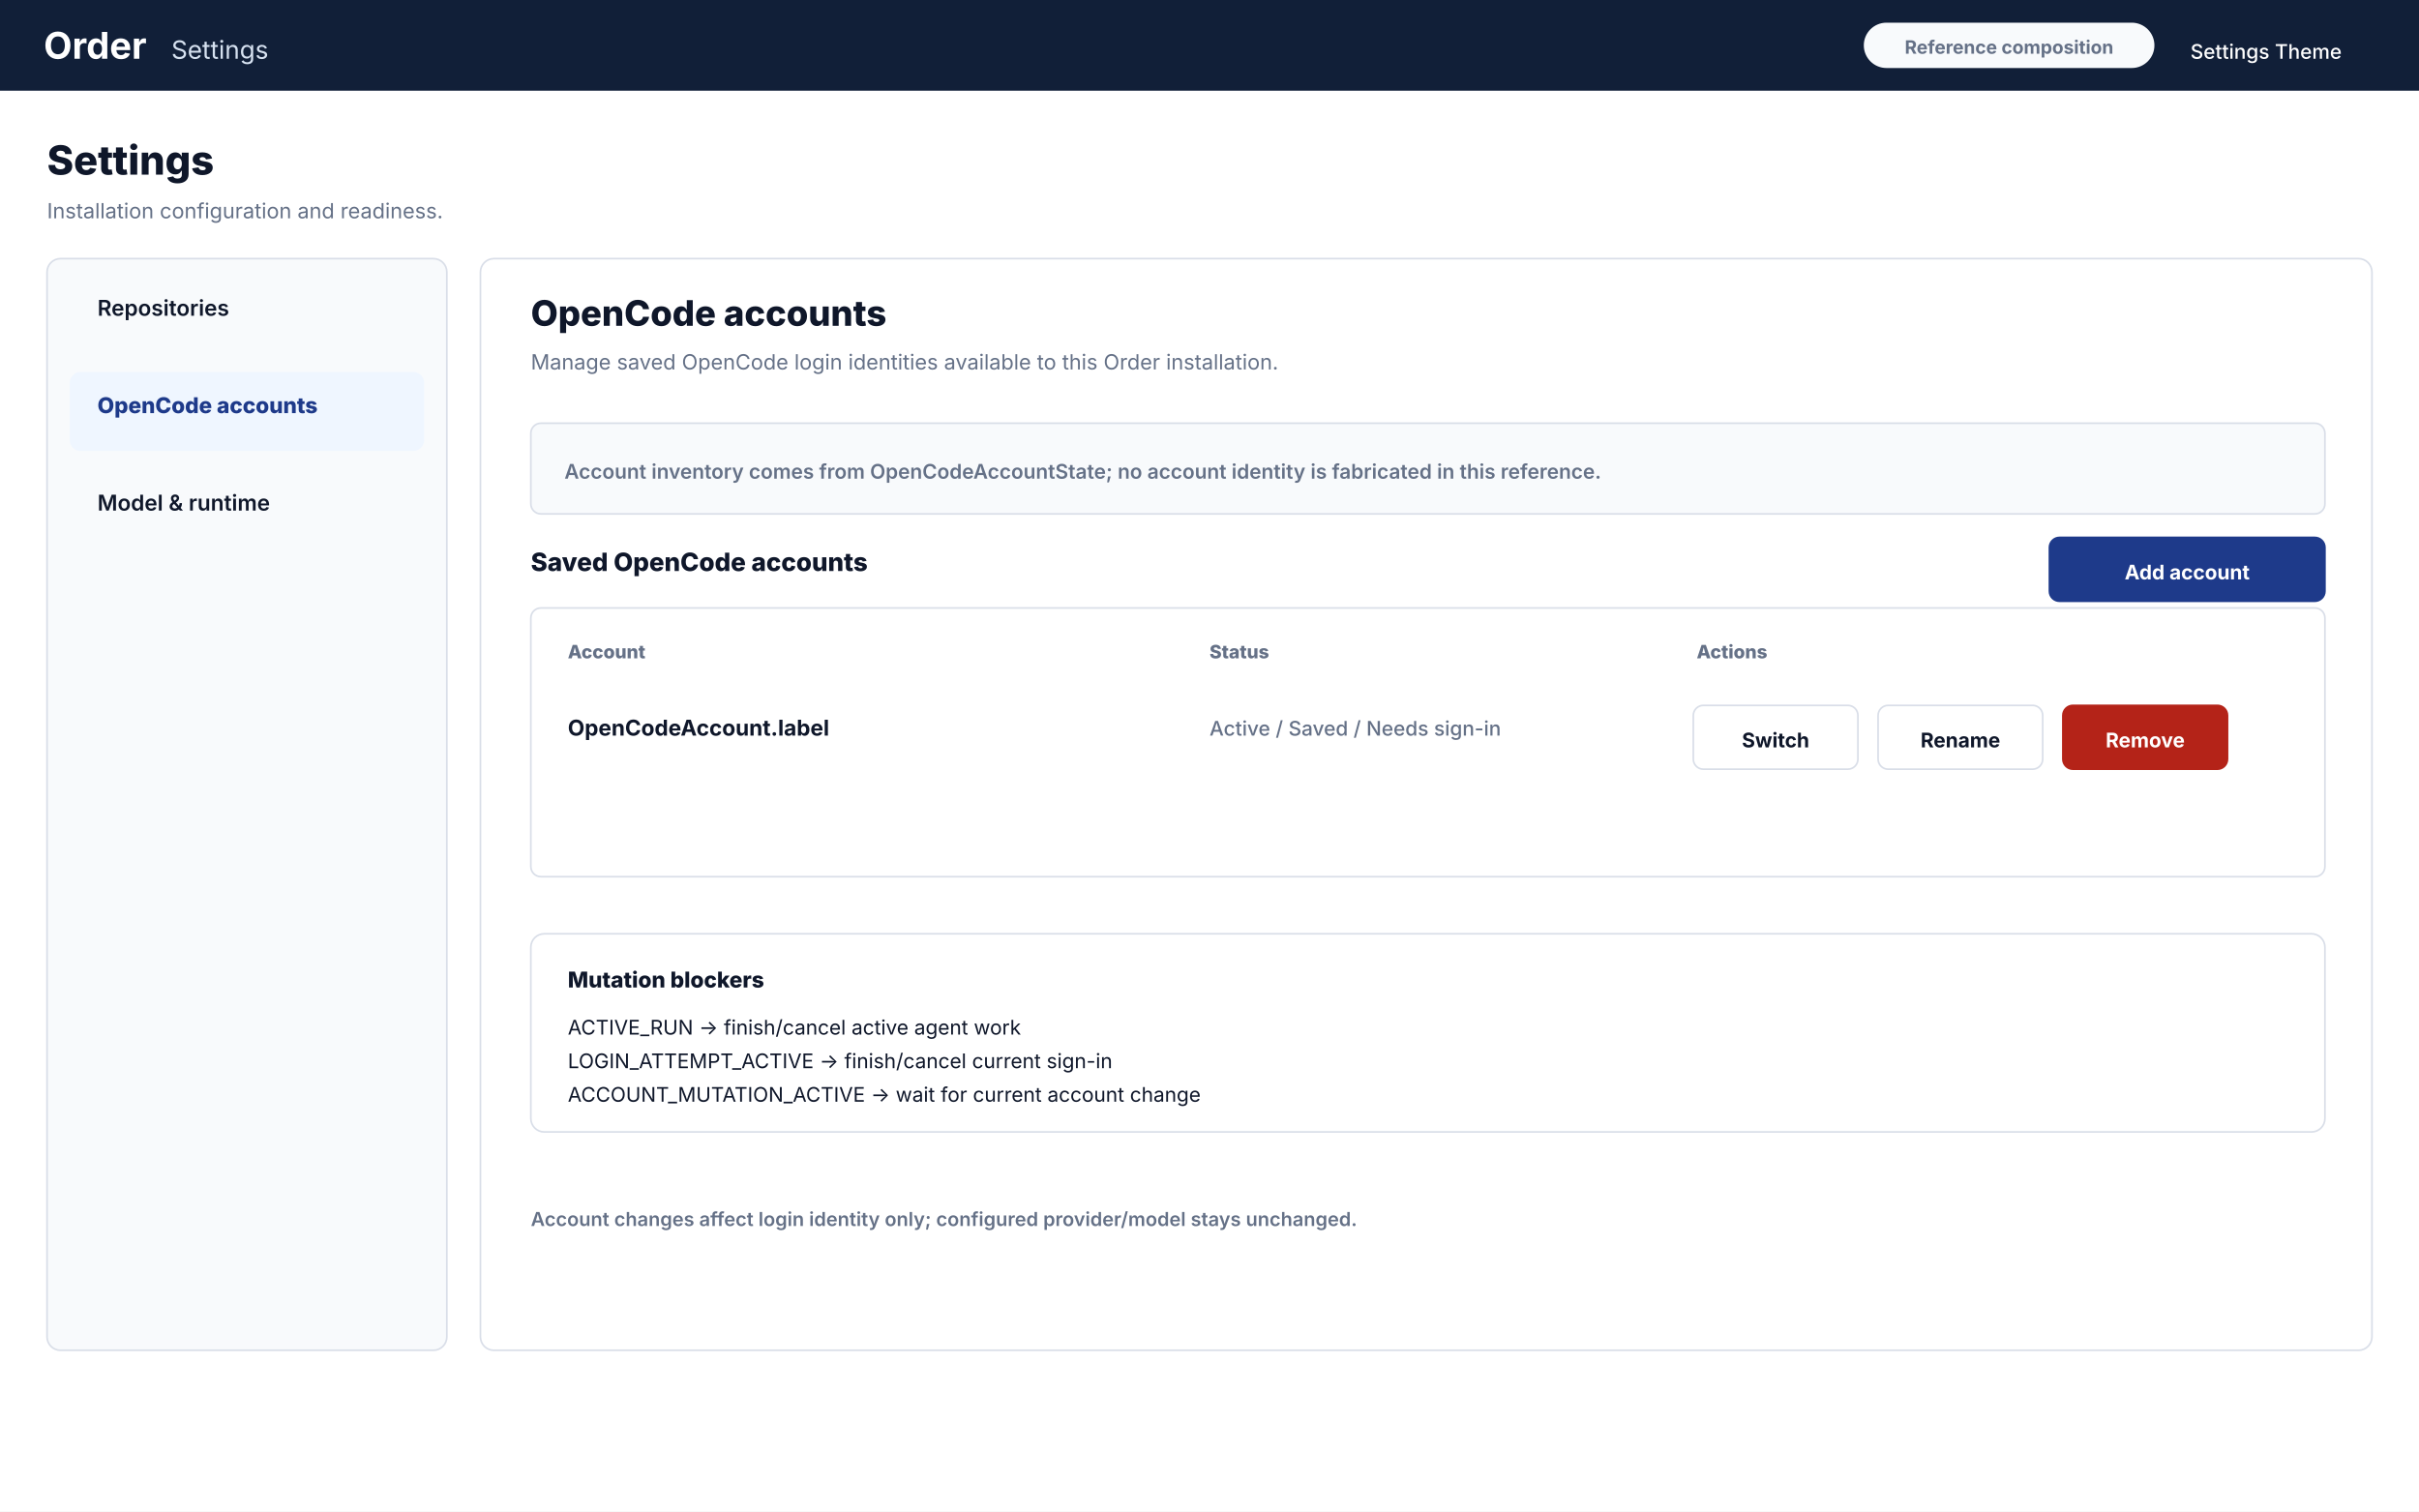
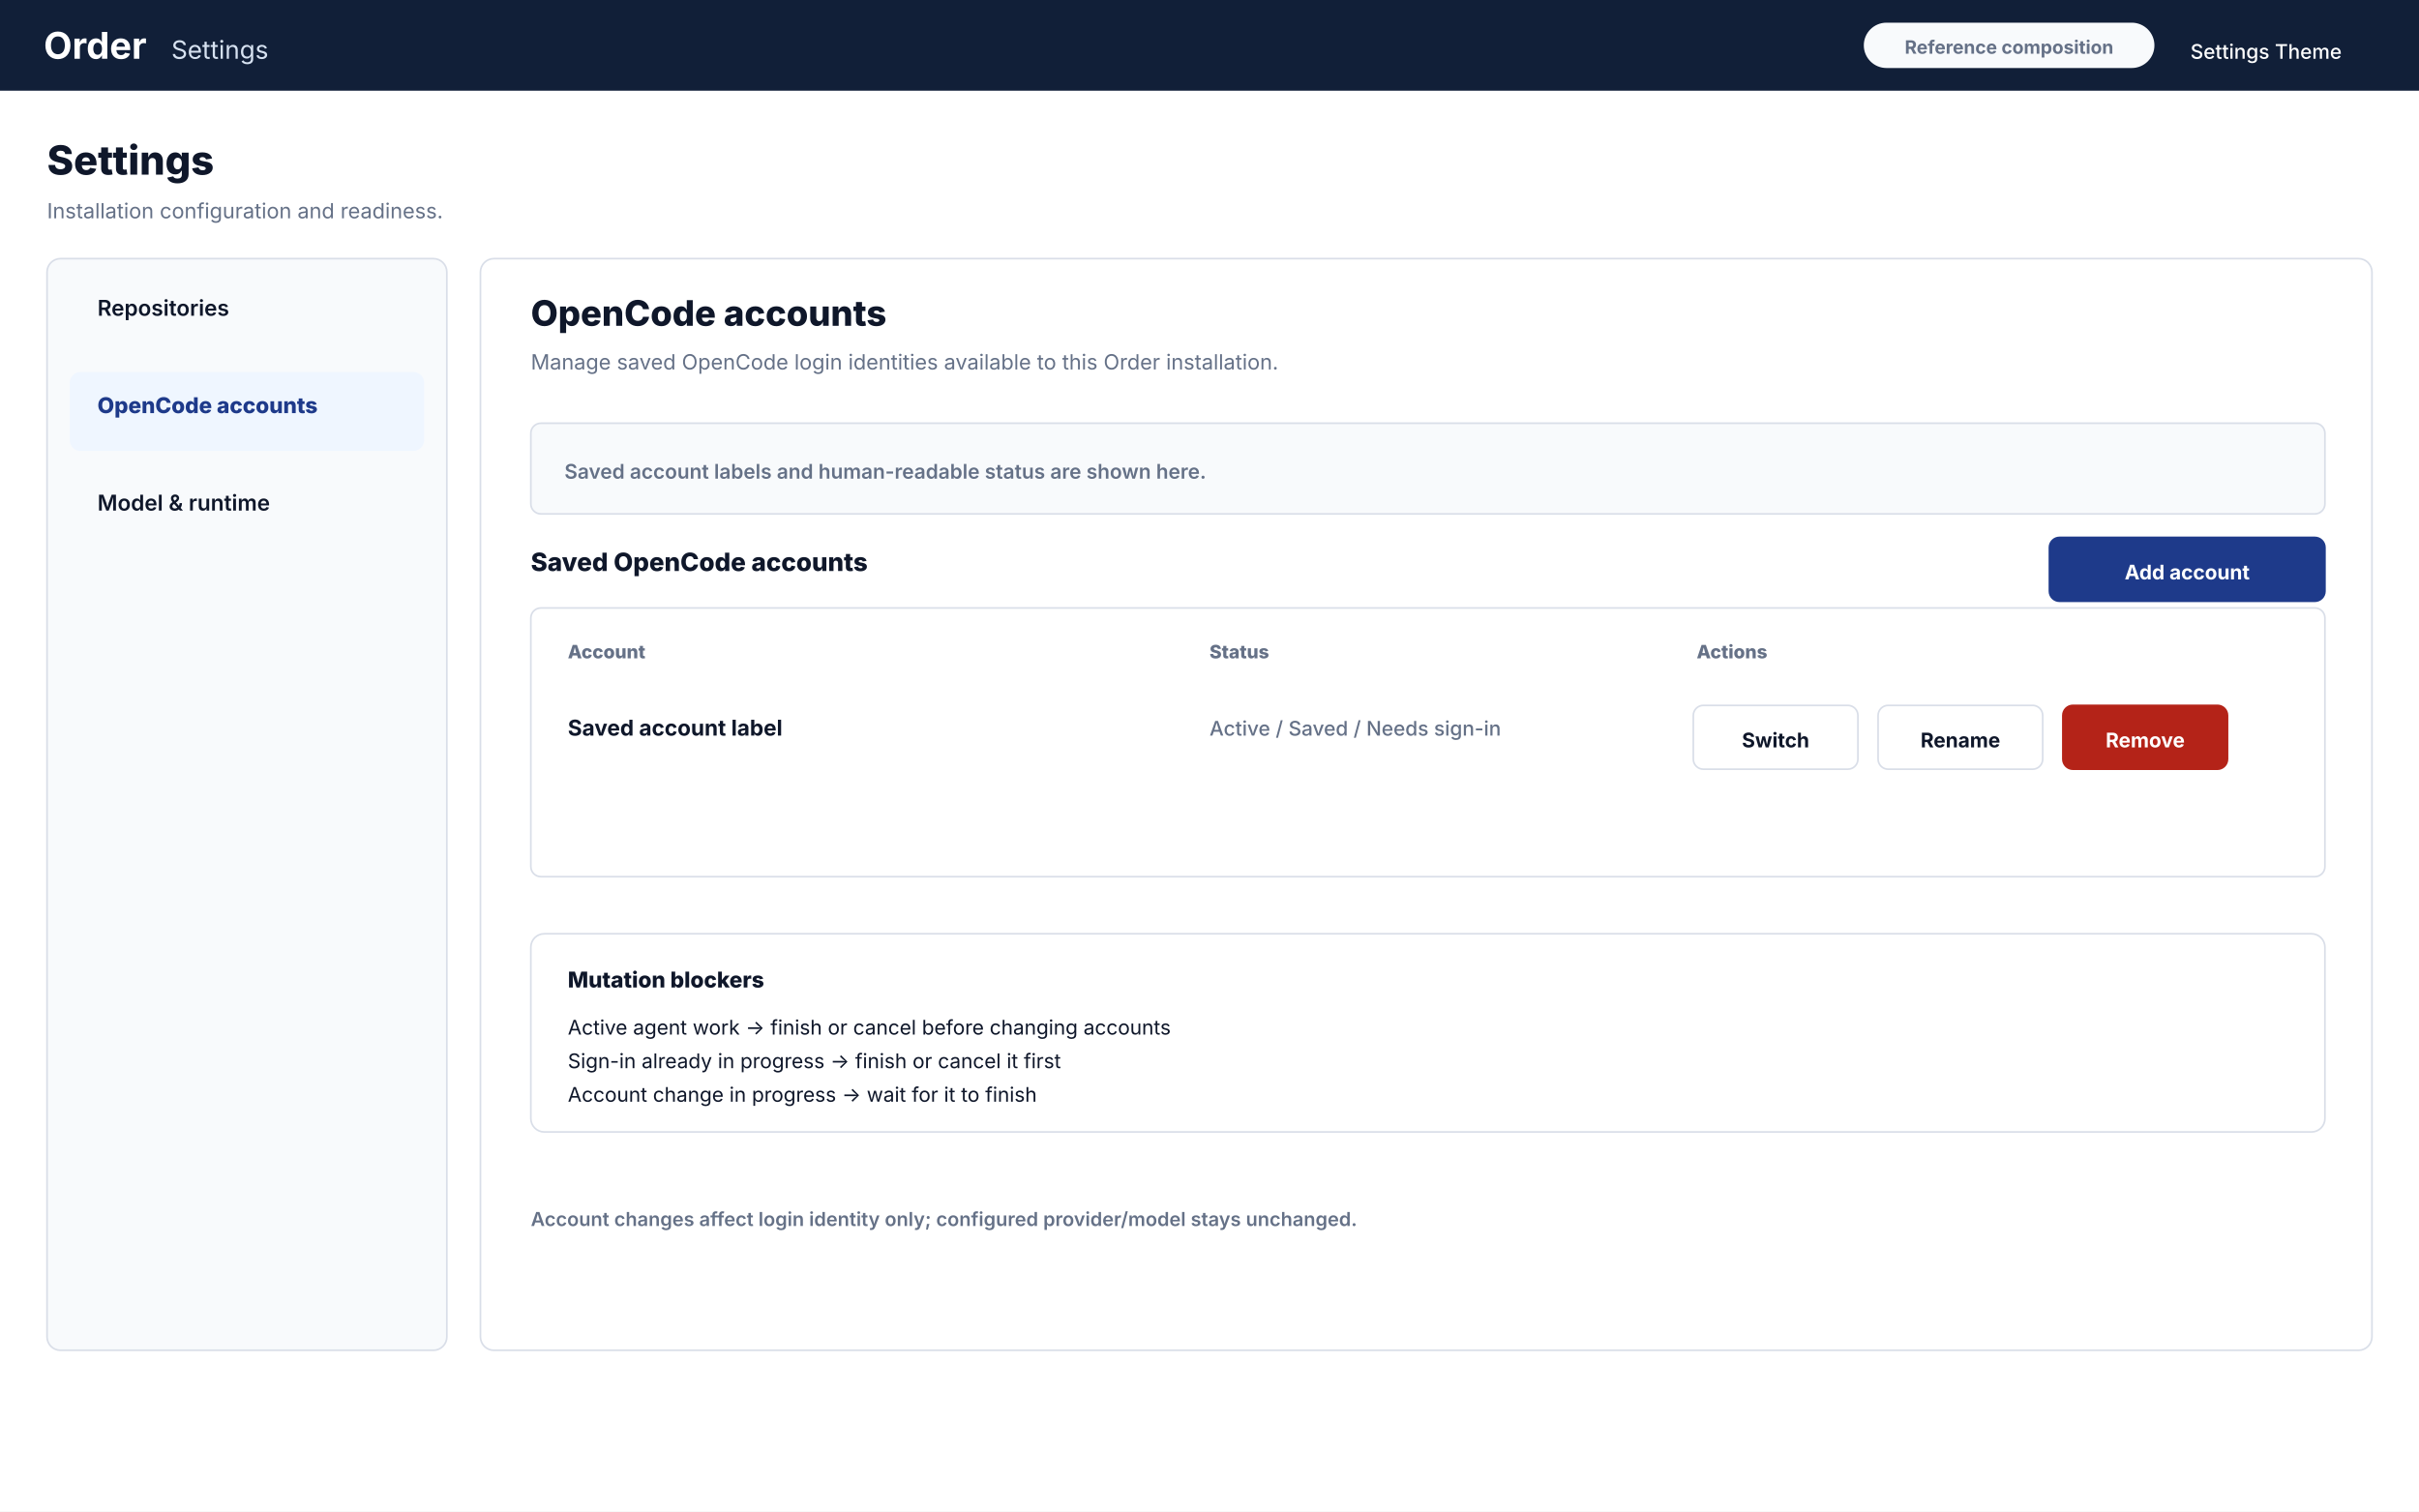
<svg xmlns="http://www.w3.org/2000/svg" width="1440" height="900" viewBox="0 0 1440 900">
  <rect width="1440" height="900" fill="#FFFFFF" />
  <rect width="1440" height="54" fill="#111F38" />
  <text x="26" y="35" font-family="ui-sans-serif,system-ui,-apple-system,Segoe UI,sans-serif" font-size="22" font-weight="700" fill="#fff" text-anchor="start">Order</text>
  <text x="102" y="35" font-family="ui-sans-serif,system-ui,-apple-system,Segoe UI,sans-serif" font-size="15" font-weight="400" fill="#D7E2F1" text-anchor="start">Settings</text>
  <rect x="1110" y="14" width="172" height="26" rx="13" fill="#F8FAFC" stroke="#F8FAFC" />
  <text x="1196" y="32" font-family="ui-sans-serif,system-ui,-apple-system,Segoe UI,sans-serif" font-size="11" font-weight="700" fill="#657187" text-anchor="middle">Reference composition</text>
  <text x="1394" y="35" font-family="ui-sans-serif,system-ui,-apple-system,Segoe UI,sans-serif" font-size="12" font-weight="500" fill="#fff" text-anchor="end">Settings   Theme</text>
  <text x="28" y="104" font-family="ui-sans-serif,system-ui,-apple-system,Segoe UI,sans-serif" font-size="24" font-weight="800" fill="#0F172A" text-anchor="start">Settings</text>
  <text x="28" y="130" font-family="ui-sans-serif,system-ui,-apple-system,Segoe UI,sans-serif" font-size="12.5" font-weight="400" fill="#657187" text-anchor="start">Installation configuration and readiness.</text>
  <rect x="28" y="154" width="238" height="650" rx="8" fill="#F8FAFC" stroke="#D9DEE8" />
  <text x="58" y="188" font-family="ui-sans-serif,system-ui,-apple-system,Segoe UI,sans-serif" font-size="13" font-weight="600" fill="#0F172A" text-anchor="start">Repositories</text>
  <rect x="42" y="222" width="210" height="46" rx="6" fill="#EFF6FF" stroke="#EFF6FF" />
  <text x="58" y="246" font-family="ui-sans-serif,system-ui,-apple-system,Segoe UI,sans-serif" font-size="13" font-weight="800" fill="#1E3A8A" text-anchor="start">OpenCode accounts</text>
  <text x="58" y="304" font-family="ui-sans-serif,system-ui,-apple-system,Segoe UI,sans-serif" font-size="13" font-weight="600" fill="#0F172A" text-anchor="start">Model &amp; runtime</text>
  <rect x="286" y="154" width="1126" height="650" rx="8" fill="#FFFFFF" stroke="#D9DEE8" />
  <text x="316" y="194" font-family="ui-sans-serif,system-ui,-apple-system,Segoe UI,sans-serif" font-size="21" font-weight="800" fill="#0F172A" text-anchor="start">OpenCode accounts</text>
  <text x="316" y="220" font-family="ui-sans-serif,system-ui,-apple-system,Segoe UI,sans-serif" font-size="12.5" font-weight="400" fill="#657187" text-anchor="start">Manage saved OpenCode login identities available to this Order installation.</text>
  <rect x="316" y="252" width="1068" height="54" rx="6" fill="#F8FAFC" stroke="#D9DEE8" />
-   <text x="336" y="285" font-family="ui-sans-serif,system-ui,-apple-system,Segoe UI,sans-serif" font-size="12" font-weight="600" fill="#657187" text-anchor="start">Account inventory comes from OpenCodeAccountState; no account identity is fabricated in this reference.</text>
+   <text x="336" y="285" font-family="ui-sans-serif,system-ui,-apple-system,Segoe UI,sans-serif" font-size="12" font-weight="600" fill="#657187" text-anchor="start">Saved account labels and human-readable status are shown here.</text>
  <text x="316" y="340" font-family="ui-sans-serif,system-ui,-apple-system,Segoe UI,sans-serif" font-size="15" font-weight="800" fill="#0F172A" text-anchor="start">Saved OpenCode accounts</text>
  <rect x="1220" y="320" width="164" height="38" rx="6" fill="#1E3A8A" stroke="#1E3A8A" />
  <text x="1302" y="345" font-family="ui-sans-serif,system-ui,-apple-system,Segoe UI,sans-serif" font-size="12" font-weight="700" fill="#fff" text-anchor="middle">Add account</text>
  <rect x="316" y="362" width="1068" height="160" rx="6" fill="#FFFFFF" stroke="#D9DEE8" />
  <text x="338" y="392" font-family="ui-sans-serif,system-ui,-apple-system,Segoe UI,sans-serif" font-size="11" font-weight="800" fill="#657187" text-anchor="start">Account</text>
  <text x="720" y="392" font-family="ui-sans-serif,system-ui,-apple-system,Segoe UI,sans-serif" font-size="11" font-weight="800" fill="#657187" text-anchor="start">Status</text>
  <text x="1010" y="392" font-family="ui-sans-serif,system-ui,-apple-system,Segoe UI,sans-serif" font-size="11" font-weight="800" fill="#657187" text-anchor="start">Actions</text>
-   <text x="338" y="438" font-family="ui-sans-serif,system-ui,-apple-system,Segoe UI,sans-serif" font-size="13" font-weight="700" fill="#0F172A" text-anchor="start">OpenCodeAccount.label</text>
+   <text x="338" y="438" font-family="ui-sans-serif,system-ui,-apple-system,Segoe UI,sans-serif" font-size="13" font-weight="700" fill="#0F172A" text-anchor="start">Saved account label</text>
  <text x="720" y="438" font-family="ui-sans-serif,system-ui,-apple-system,Segoe UI,sans-serif" font-size="12" font-weight="500" fill="#657187" text-anchor="start">Active / Saved / Needs sign-in</text>
  <rect x="1008" y="420" width="98" height="38" rx="6" fill="#FFFFFF" stroke="#D9DEE8" />
  <text x="1057" y="445" font-family="ui-sans-serif,system-ui,-apple-system,Segoe UI,sans-serif" font-size="12" font-weight="700" fill="#0F172A" text-anchor="middle">Switch</text>
  <rect x="1118" y="420" width="98" height="38" rx="6" fill="#FFFFFF" stroke="#D9DEE8" />
  <text x="1167" y="445" font-family="ui-sans-serif,system-ui,-apple-system,Segoe UI,sans-serif" font-size="12" font-weight="700" fill="#0F172A" text-anchor="middle">Rename</text>
  <rect x="1228" y="420" width="98" height="38" rx="6" fill="#B42318" stroke="#B42318" />
  <text x="1277" y="445" font-family="ui-sans-serif,system-ui,-apple-system,Segoe UI,sans-serif" font-size="12" font-weight="700" fill="#fff" text-anchor="middle">Remove</text>
  <rect x="316" y="556" width="1068" height="118" rx="8" fill="#FFFFFF" stroke="#D9DEE8" />
  <text x="338" y="588" font-family="ui-sans-serif,system-ui,-apple-system,Segoe UI,sans-serif" font-size="13" font-weight="800" fill="#0F172A" text-anchor="start">Mutation blockers</text>
-   <text x="338" y="616" font-family="ui-sans-serif,system-ui,-apple-system,Segoe UI,sans-serif" font-size="12" font-weight="400" fill="#0F172A" text-anchor="start">ACTIVE_RUN → finish/cancel active agent work</text>
-   <text x="338" y="636" font-family="ui-sans-serif,system-ui,-apple-system,Segoe UI,sans-serif" font-size="12" font-weight="400" fill="#0F172A" text-anchor="start">LOGIN_ATTEMPT_ACTIVE → finish/cancel current sign-in</text>
-   <text x="338" y="656" font-family="ui-sans-serif,system-ui,-apple-system,Segoe UI,sans-serif" font-size="12" font-weight="400" fill="#0F172A" text-anchor="start">ACCOUNT_MUTATION_ACTIVE → wait for current account change</text>
+   <text x="338" y="616" font-family="ui-sans-serif,system-ui,-apple-system,Segoe UI,sans-serif" font-size="12" font-weight="400" fill="#0F172A" text-anchor="start">Active agent work → finish or cancel before changing accounts</text>
+   <text x="338" y="636" font-family="ui-sans-serif,system-ui,-apple-system,Segoe UI,sans-serif" font-size="12" font-weight="400" fill="#0F172A" text-anchor="start">Sign-in already in progress → finish or cancel it first</text>
+   <text x="338" y="656" font-family="ui-sans-serif,system-ui,-apple-system,Segoe UI,sans-serif" font-size="12" font-weight="400" fill="#0F172A" text-anchor="start">Account change in progress → wait for it to finish</text>
  <text x="316" y="730" font-family="ui-sans-serif,system-ui,-apple-system,Segoe UI,sans-serif" font-size="11.5" font-weight="600" fill="#657187" text-anchor="start">Account changes affect login identity only; configured provider/model stays unchanged.</text>
</svg>
